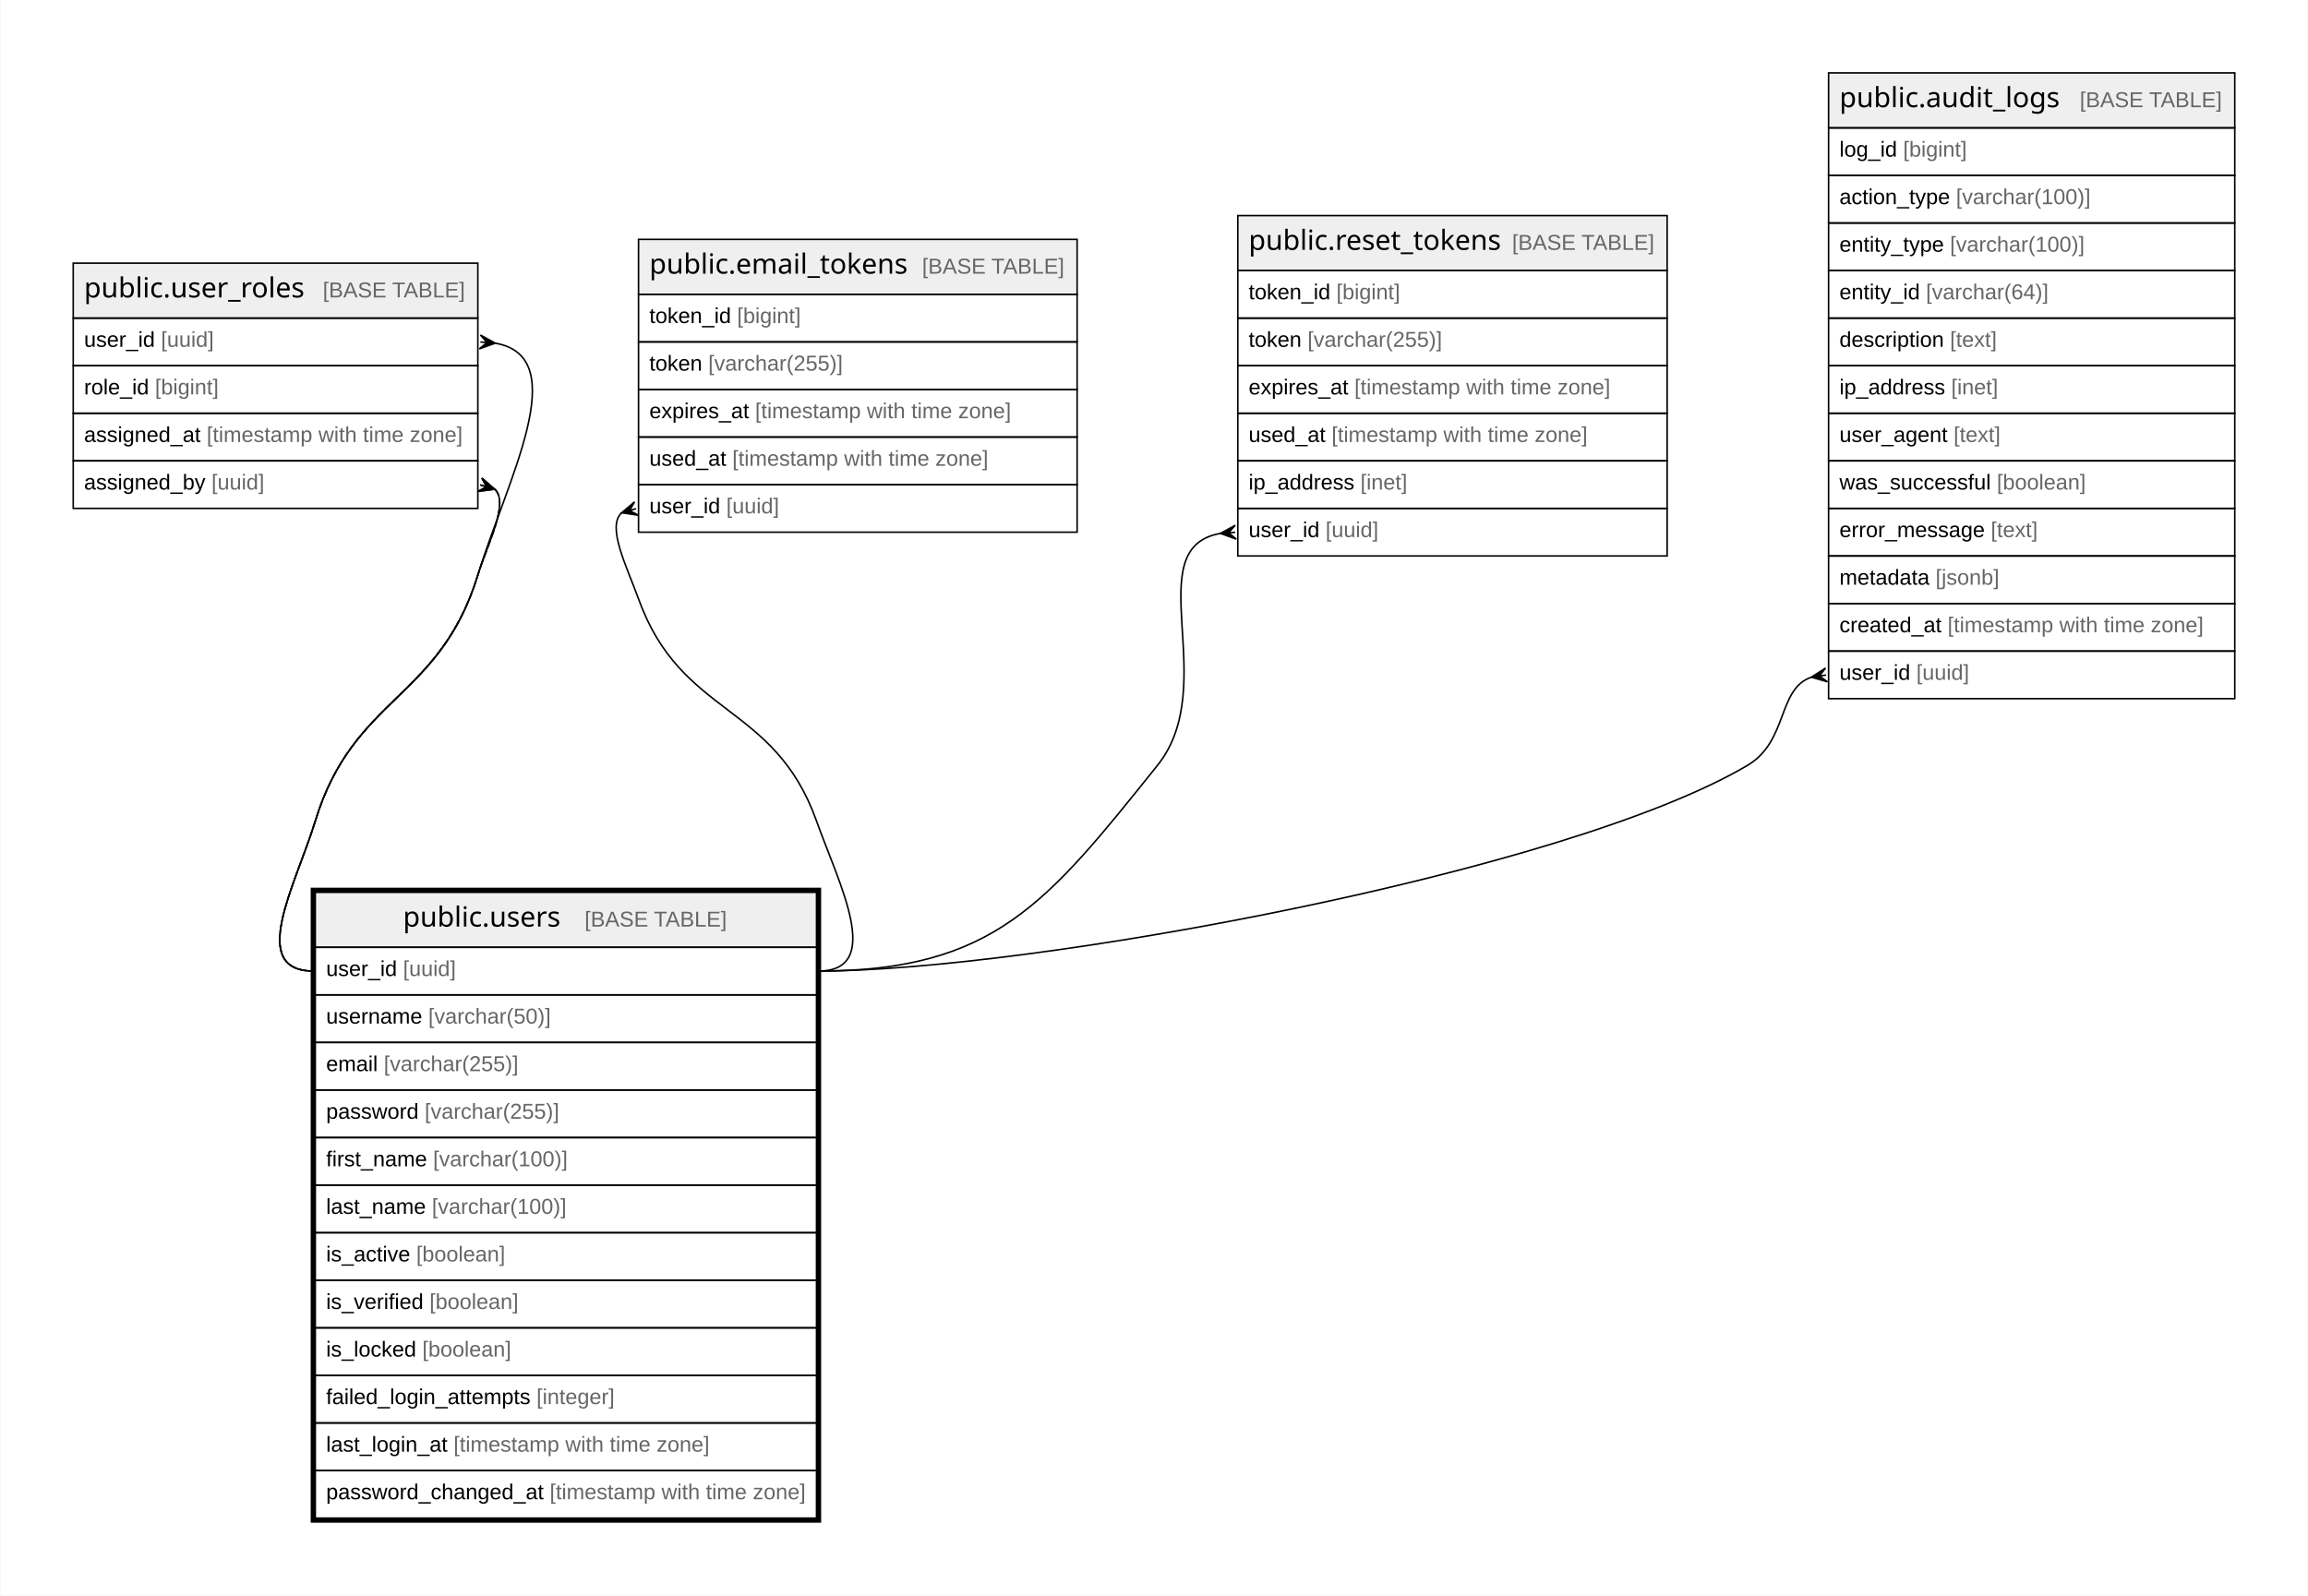
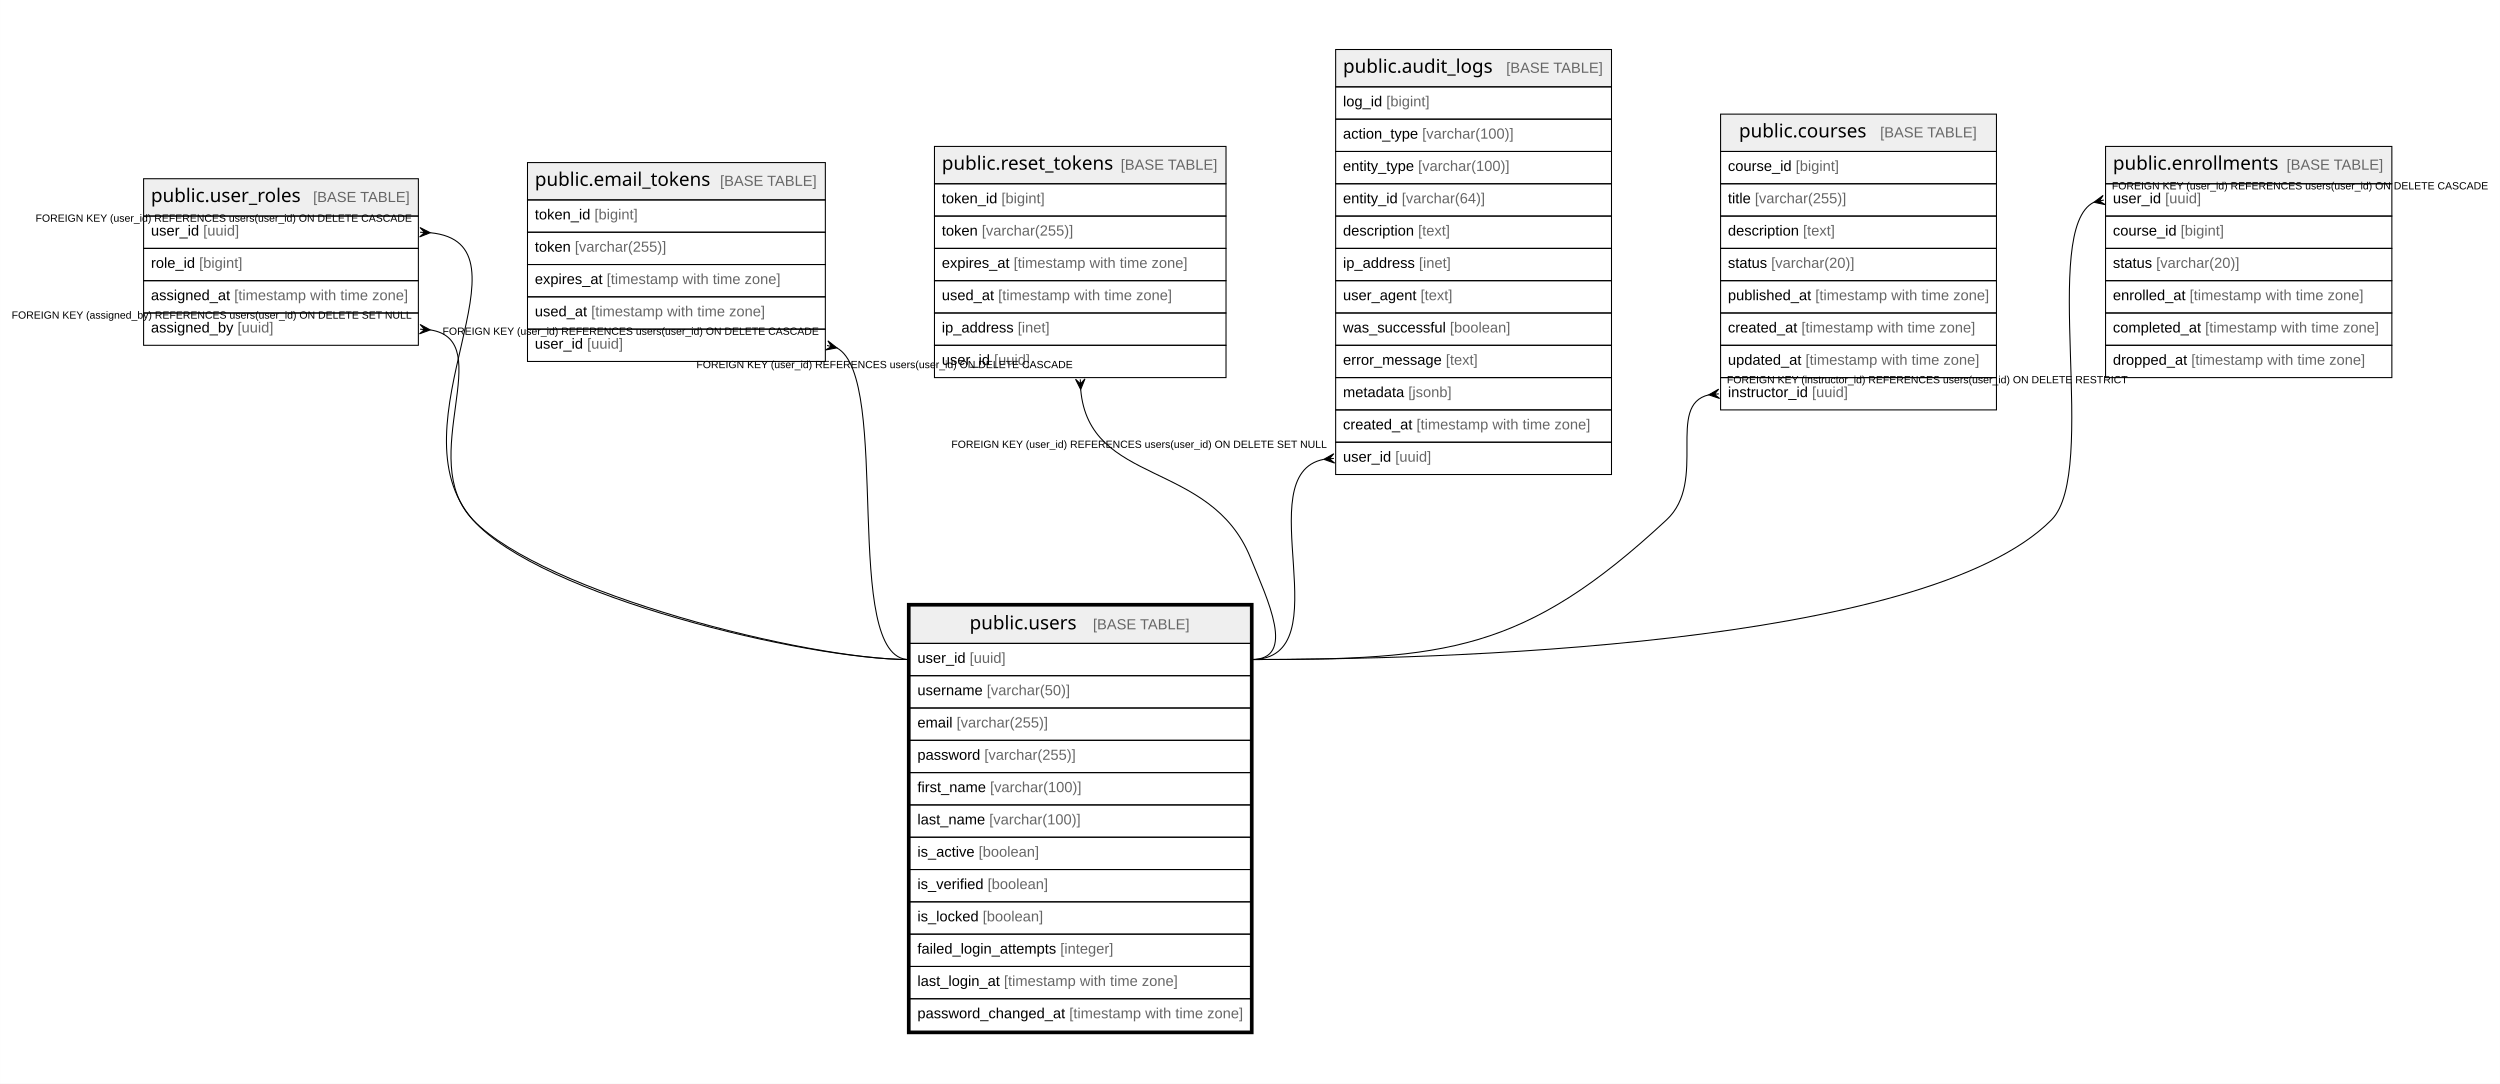
- <svg xmlns="http://www.w3.org/2000/svg" width="1494pt" height="1033pt" viewBox="0.00 0.00 1493.87 1033.20">
+ <svg xmlns="http://www.w3.org/2000/svg" width="2383pt" height="1033pt" viewBox="0.00 0.00 2383.29 1033.20">
  <g id="graph0" class="graph" transform="scale(1 1) rotate(0) translate(4 1029.2)">
-     <polygon fill="white" stroke="none" points="-4,4 -4,-1029.2 1489.87,-1029.2 1489.87,4 -4,4" />
+     <polygon fill="white" stroke="none" points="-4,4 -4,-1029.2 2379.29,-1029.2 2379.29,4 -4,4" />
    <g id="node1" class="node">
-       <polygon fill="#efefef" stroke="none" points="199.93,-415.8 199.93,-451.4 524.43,-451.4 524.43,-415.8 199.93,-415.8" />
-       <polygon fill="none" stroke="black" points="199.93,-415.8 199.93,-451.4 524.43,-451.4 524.43,-415.8 199.93,-415.8" />
-       <text text-anchor="start" x="256.69" y="-429.2" font-family="Arial Bold" font-size="18.00">public.users</text>
-       <text text-anchor="start" x="343.18" y="-429.2" font-family="Arial" font-size="14.00">    </text>
-       <text text-anchor="start" x="374.29" y="-429.2" font-family="Arial" font-size="14.00" fill="#666666">[BASE TABLE]</text>
-       <polygon fill="none" stroke="black" points="199.93,-385 199.93,-415.8 524.43,-415.8 524.43,-385 199.93,-385" />
-       <text text-anchor="start" x="206.93" y="-397.2" font-family="Arial" font-size="14.00">user_id </text>
-       <text text-anchor="start" x="256.74" y="-397.2" font-family="Arial" font-size="14.00" fill="#666666">[uuid]</text>
-       <polygon fill="none" stroke="black" points="199.93,-354.2 199.93,-385 524.43,-385 524.43,-354.2 199.93,-354.2" />
-       <text text-anchor="start" x="206.93" y="-366.4" font-family="Arial" font-size="14.00">username </text>
-       <text text-anchor="start" x="273.08" y="-366.4" font-family="Arial" font-size="14.00" fill="#666666">[varchar(50)]</text>
-       <polygon fill="none" stroke="black" points="199.93,-323.4 199.93,-354.2 524.43,-354.2 524.43,-323.4 199.93,-323.4" />
-       <text text-anchor="start" x="206.93" y="-335.6" font-family="Arial" font-size="14.00">email </text>
-       <text text-anchor="start" x="244.28" y="-335.6" font-family="Arial" font-size="14.00" fill="#666666">[varchar(255)]</text>
-       <polygon fill="none" stroke="black" points="199.93,-292.6 199.93,-323.4 524.43,-323.4 524.43,-292.6 199.93,-292.6" />
-       <text text-anchor="start" x="206.93" y="-304.8" font-family="Arial" font-size="14.00">password </text>
-       <text text-anchor="start" x="270.74" y="-304.8" font-family="Arial" font-size="14.00" fill="#666666">[varchar(255)]</text>
-       <polygon fill="none" stroke="black" points="199.93,-261.8 199.93,-292.6 524.43,-292.6 524.43,-261.8 199.93,-261.8" />
-       <text text-anchor="start" x="206.93" y="-274" font-family="Arial" font-size="14.00">first_name </text>
-       <text text-anchor="start" x="276.18" y="-274" font-family="Arial" font-size="14.00" fill="#666666">[varchar(100)]</text>
-       <polygon fill="none" stroke="black" points="199.93,-231 199.93,-261.8 524.43,-261.8 524.43,-231 199.93,-231" />
-       <text text-anchor="start" x="206.93" y="-243.2" font-family="Arial" font-size="14.00">last_name </text>
-       <text text-anchor="start" x="275.41" y="-243.2" font-family="Arial" font-size="14.00" fill="#666666">[varchar(100)]</text>
-       <polygon fill="none" stroke="black" points="199.93,-200.2 199.93,-231 524.43,-231 524.43,-200.2 199.93,-200.2" />
-       <text text-anchor="start" x="206.93" y="-212.4" font-family="Arial" font-size="14.00">is_active </text>
-       <text text-anchor="start" x="265.29" y="-212.4" font-family="Arial" font-size="14.00" fill="#666666">[boolean]</text>
-       <polygon fill="none" stroke="black" points="199.93,-169.4 199.93,-200.2 524.43,-200.2 524.43,-169.4 199.93,-169.4" />
-       <text text-anchor="start" x="206.93" y="-181.6" font-family="Arial" font-size="14.00">is_verified </text>
-       <text text-anchor="start" x="273.85" y="-181.6" font-family="Arial" font-size="14.00" fill="#666666">[boolean]</text>
-       <polygon fill="none" stroke="black" points="199.93,-138.6 199.93,-169.4 524.43,-169.4 524.43,-138.6 199.93,-138.6" />
-       <text text-anchor="start" x="206.93" y="-150.8" font-family="Arial" font-size="14.00">is_locked </text>
-       <text text-anchor="start" x="269.19" y="-150.8" font-family="Arial" font-size="14.00" fill="#666666">[boolean]</text>
-       <polygon fill="none" stroke="black" points="199.93,-107.8 199.93,-138.6 524.43,-138.6 524.43,-107.8 199.93,-107.8" />
-       <text text-anchor="start" x="206.93" y="-120" font-family="Arial" font-size="14.00">failed_login_attempts </text>
-       <text text-anchor="start" x="343.13" y="-120" font-family="Arial" font-size="14.00" fill="#666666">[integer]</text>
-       <polygon fill="none" stroke="black" points="199.93,-77 199.93,-107.8 524.43,-107.8 524.43,-77 199.93,-77" />
-       <text text-anchor="start" x="206.93" y="-89.2" font-family="Arial" font-size="14.00">last_login_at </text>
-       <text text-anchor="start" x="289.43" y="-89.2" font-family="Arial" font-size="14.00" fill="#666666">[timestamp with time zone]</text>
-       <polygon fill="none" stroke="black" points="199.93,-46.2 199.93,-77 524.43,-77 524.43,-46.2 199.93,-46.2" />
-       <text text-anchor="start" x="206.93" y="-58.4" font-family="Arial" font-size="14.00">password_changed_at </text>
-       <text text-anchor="start" x="351.7" y="-58.4" font-family="Arial" font-size="14.00" fill="#666666">[timestamp with time zone]</text>
-       <polygon fill="none" stroke="black" stroke-width="3" points="198.43,-44.7 198.43,-452.9 525.93,-452.9 525.93,-44.7 198.43,-44.7" />
+       <polygon fill="#efefef" stroke="none" points="863.55,-415.8 863.55,-451.4 1188.05,-451.4 1188.05,-415.8 863.55,-415.8" />
+       <polygon fill="none" stroke="black" points="863.55,-415.8 863.55,-451.4 1188.05,-451.4 1188.05,-415.8 863.55,-415.8" />
+       <text text-anchor="start" x="920.31" y="-429.2" font-family="Arial Bold" font-size="18.00">public.users</text>
+       <text text-anchor="start" x="1006.8" y="-429.2" font-family="Arial" font-size="14.00">    </text>
+       <text text-anchor="start" x="1037.91" y="-429.2" font-family="Arial" font-size="14.00" fill="#666666">[BASE TABLE]</text>
+       <polygon fill="none" stroke="black" points="863.55,-385 863.55,-415.8 1188.05,-415.8 1188.05,-385 863.55,-385" />
+       <text text-anchor="start" x="870.55" y="-397.2" font-family="Arial" font-size="14.00">user_id </text>
+       <text text-anchor="start" x="920.36" y="-397.2" font-family="Arial" font-size="14.00" fill="#666666">[uuid]</text>
+       <polygon fill="none" stroke="black" points="863.55,-354.2 863.55,-385 1188.05,-385 1188.05,-354.2 863.55,-354.2" />
+       <text text-anchor="start" x="870.55" y="-366.4" font-family="Arial" font-size="14.00">username </text>
+       <text text-anchor="start" x="936.7" y="-366.4" font-family="Arial" font-size="14.00" fill="#666666">[varchar(50)]</text>
+       <polygon fill="none" stroke="black" points="863.55,-323.4 863.55,-354.2 1188.05,-354.2 1188.05,-323.4 863.55,-323.4" />
+       <text text-anchor="start" x="870.55" y="-335.6" font-family="Arial" font-size="14.00">email </text>
+       <text text-anchor="start" x="907.9" y="-335.6" font-family="Arial" font-size="14.00" fill="#666666">[varchar(255)]</text>
+       <polygon fill="none" stroke="black" points="863.55,-292.6 863.55,-323.4 1188.05,-323.4 1188.05,-292.6 863.55,-292.6" />
+       <text text-anchor="start" x="870.55" y="-304.8" font-family="Arial" font-size="14.00">password </text>
+       <text text-anchor="start" x="934.36" y="-304.8" font-family="Arial" font-size="14.00" fill="#666666">[varchar(255)]</text>
+       <polygon fill="none" stroke="black" points="863.55,-261.8 863.55,-292.6 1188.05,-292.6 1188.05,-261.8 863.55,-261.8" />
+       <text text-anchor="start" x="870.55" y="-274" font-family="Arial" font-size="14.00">first_name </text>
+       <text text-anchor="start" x="939.8" y="-274" font-family="Arial" font-size="14.00" fill="#666666">[varchar(100)]</text>
+       <polygon fill="none" stroke="black" points="863.55,-231 863.55,-261.8 1188.05,-261.8 1188.05,-231 863.55,-231" />
+       <text text-anchor="start" x="870.55" y="-243.2" font-family="Arial" font-size="14.00">last_name </text>
+       <text text-anchor="start" x="939.03" y="-243.2" font-family="Arial" font-size="14.00" fill="#666666">[varchar(100)]</text>
+       <polygon fill="none" stroke="black" points="863.55,-200.2 863.55,-231 1188.05,-231 1188.05,-200.2 863.55,-200.2" />
+       <text text-anchor="start" x="870.55" y="-212.4" font-family="Arial" font-size="14.00">is_active </text>
+       <text text-anchor="start" x="928.91" y="-212.4" font-family="Arial" font-size="14.00" fill="#666666">[boolean]</text>
+       <polygon fill="none" stroke="black" points="863.55,-169.4 863.55,-200.2 1188.05,-200.2 1188.05,-169.4 863.55,-169.4" />
+       <text text-anchor="start" x="870.55" y="-181.6" font-family="Arial" font-size="14.00">is_verified </text>
+       <text text-anchor="start" x="937.47" y="-181.6" font-family="Arial" font-size="14.00" fill="#666666">[boolean]</text>
+       <polygon fill="none" stroke="black" points="863.55,-138.6 863.55,-169.4 1188.05,-169.4 1188.05,-138.6 863.55,-138.6" />
+       <text text-anchor="start" x="870.55" y="-150.8" font-family="Arial" font-size="14.00">is_locked </text>
+       <text text-anchor="start" x="932.81" y="-150.8" font-family="Arial" font-size="14.00" fill="#666666">[boolean]</text>
+       <polygon fill="none" stroke="black" points="863.55,-107.8 863.55,-138.6 1188.05,-138.6 1188.05,-107.8 863.55,-107.8" />
+       <text text-anchor="start" x="870.55" y="-120" font-family="Arial" font-size="14.00">failed_login_attempts </text>
+       <text text-anchor="start" x="1006.75" y="-120" font-family="Arial" font-size="14.00" fill="#666666">[integer]</text>
+       <polygon fill="none" stroke="black" points="863.55,-77 863.55,-107.8 1188.05,-107.8 1188.05,-77 863.55,-77" />
+       <text text-anchor="start" x="870.55" y="-89.2" font-family="Arial" font-size="14.00">last_login_at </text>
+       <text text-anchor="start" x="953.05" y="-89.2" font-family="Arial" font-size="14.00" fill="#666666">[timestamp with time zone]</text>
+       <polygon fill="none" stroke="black" points="863.55,-46.2 863.55,-77 1188.05,-77 1188.05,-46.2 863.55,-46.2" />
+       <text text-anchor="start" x="870.55" y="-58.4" font-family="Arial" font-size="14.00">password_changed_at </text>
+       <text text-anchor="start" x="1015.32" y="-58.4" font-family="Arial" font-size="14.00" fill="#666666">[timestamp with time zone]</text>
+       <polygon fill="none" stroke="black" stroke-width="3" points="862.05,-44.7 862.05,-452.9 1189.55,-452.9 1189.55,-44.7 862.05,-44.7" />
    </g>
    <g id="node2" class="node">
-       <polygon fill="#efefef" stroke="none" points="43.2,-823.2 43.2,-858.8 305.16,-858.8 305.16,-823.2 43.2,-823.2" />
-       <polygon fill="none" stroke="black" points="43.2,-823.2 43.2,-858.8 305.16,-858.8 305.16,-823.2 43.2,-823.2" />
-       <text text-anchor="start" x="50.2" y="-836.6" font-family="Arial Bold" font-size="18.00">public.user_roles</text>
-       <text text-anchor="start" x="173.67" y="-836.6" font-family="Arial" font-size="14.00">    </text>
-       <text text-anchor="start" x="204.79" y="-836.6" font-family="Arial" font-size="14.00" fill="#666666">[BASE TABLE]</text>
-       <polygon fill="none" stroke="black" points="43.2,-792.4 43.2,-823.2 305.16,-823.2 305.16,-792.4 43.2,-792.4" />
-       <text text-anchor="start" x="50.2" y="-804.6" font-family="Arial" font-size="14.00">user_id </text>
-       <text text-anchor="start" x="100.01" y="-804.6" font-family="Arial" font-size="14.00" fill="#666666">[uuid]</text>
-       <polygon fill="none" stroke="black" points="43.2,-761.6 43.2,-792.4 305.16,-792.4 305.16,-761.6 43.2,-761.6" />
-       <text text-anchor="start" x="50.2" y="-773.8" font-family="Arial" font-size="14.00">role_id </text>
-       <text text-anchor="start" x="96.12" y="-773.8" font-family="Arial" font-size="14.00" fill="#666666">[bigint]</text>
-       <polygon fill="none" stroke="black" points="43.2,-730.8 43.2,-761.6 305.16,-761.6 305.16,-730.8 43.2,-730.8" />
-       <text text-anchor="start" x="50.2" y="-743" font-family="Arial" font-size="14.00">assigned_at </text>
-       <text text-anchor="start" x="129.59" y="-743" font-family="Arial" font-size="14.00" fill="#666666">[timestamp with time zone]</text>
-       <polygon fill="none" stroke="black" points="43.2,-700 43.2,-730.8 305.16,-730.8 305.16,-700 43.2,-700" />
-       <text text-anchor="start" x="50.2" y="-712.2" font-family="Arial" font-size="14.00">assigned_by </text>
-       <text text-anchor="start" x="132.7" y="-712.2" font-family="Arial" font-size="14.00" fill="#666666">[uuid]</text>
+       <polygon fill="#efefef" stroke="none" points="132.82,-823.2 132.82,-858.8 394.78,-858.8 394.78,-823.2 132.82,-823.2" />
+       <polygon fill="none" stroke="black" points="132.82,-823.2 132.82,-858.8 394.78,-858.8 394.78,-823.2 132.82,-823.2" />
+       <text text-anchor="start" x="139.82" y="-836.6" font-family="Arial Bold" font-size="18.00">public.user_roles</text>
+       <text text-anchor="start" x="263.29" y="-836.6" font-family="Arial" font-size="14.00">    </text>
+       <text text-anchor="start" x="294.41" y="-836.6" font-family="Arial" font-size="14.00" fill="#666666">[BASE TABLE]</text>
+       <polygon fill="none" stroke="black" points="132.82,-792.4 132.82,-823.2 394.78,-823.2 394.78,-792.4 132.82,-792.4" />
+       <text text-anchor="start" x="139.82" y="-804.6" font-family="Arial" font-size="14.00">user_id </text>
+       <text text-anchor="start" x="189.63" y="-804.6" font-family="Arial" font-size="14.00" fill="#666666">[uuid]</text>
+       <polygon fill="none" stroke="black" points="132.82,-761.6 132.82,-792.4 394.78,-792.4 394.78,-761.6 132.82,-761.6" />
+       <text text-anchor="start" x="139.82" y="-773.8" font-family="Arial" font-size="14.00">role_id </text>
+       <text text-anchor="start" x="185.74" y="-773.8" font-family="Arial" font-size="14.00" fill="#666666">[bigint]</text>
+       <polygon fill="none" stroke="black" points="132.82,-730.8 132.82,-761.6 394.78,-761.6 394.78,-730.8 132.82,-730.8" />
+       <text text-anchor="start" x="139.82" y="-743" font-family="Arial" font-size="14.00">assigned_at </text>
+       <text text-anchor="start" x="219.21" y="-743" font-family="Arial" font-size="14.00" fill="#666666">[timestamp with time zone]</text>
+       <polygon fill="none" stroke="black" points="132.82,-700 132.82,-730.8 394.78,-730.8 394.78,-700 132.82,-700" />
+       <text text-anchor="start" x="139.82" y="-712.2" font-family="Arial" font-size="14.00">assigned_by </text>
+       <text text-anchor="start" x="222.32" y="-712.2" font-family="Arial" font-size="14.00" fill="#666666">[uuid]</text>
    </g>
    <g id="edge1" class="edge">
-       <path fill="none" stroke="black" d="M316.13,-712.38C325.63,-703.57 311.48,-677.21 305.16,-656.8 280.05,-575.79 224.77,-578.7 199.93,-497.6 187.28,-456.29 155.73,-400.4 198.93,-400.4" />
-       <polygon fill="black" stroke="black" points="316.05,-712.41 305.17,-711 310.94,-713.95 306.8,-715.21 306.8,-715.21 306.8,-715.21 310.94,-713.95 307.78,-719.61 316.05,-712.41" />
+       <path fill="none" stroke="black" d="M406.06,-714.68C471.81,-704.62 391.16,-591.3 446.8,-533.6 514.14,-463.76 765.54,-400.4 862.55,-400.4" />
+       <polygon fill="black" stroke="black" points="406.09,-714.68 395.8,-710.89 400.77,-715.05 396.44,-715.35 396.44,-715.35 396.44,-715.35 400.77,-715.05 396.42,-719.87 406.09,-714.68" />
+       <text text-anchor="start" x="7" y="-725.4" font-family="Arial" font-size="10.00">FOREIGN KEY (assigned_by) REFERENCES users(user_id) ON DELETE SET NULL</text>
    </g>
    <g id="edge2" class="edge">
-       <path fill="none" stroke="black" d="M316.47,-806.98C367.86,-798.04 323.59,-717.37 305.16,-656.8 280.47,-575.66 224.77,-578.7 199.93,-497.6 187.28,-456.29 155.73,-400.4 198.93,-400.4" />
-       <polygon fill="black" stroke="black" points="316.46,-806.99 306.14,-803.29 311.14,-807.41 306.82,-807.75 306.82,-807.75 306.82,-807.75 311.14,-807.41 306.85,-812.26 316.46,-806.99" />
+       <path fill="none" stroke="black" d="M405.97,-807.34C510.86,-797.26 367.24,-623.88 446.8,-533.6 510.94,-460.81 765.54,-400.4 862.55,-400.4" />
+       <polygon fill="black" stroke="black" points="406.1,-807.33 395.91,-803.29 400.77,-807.57 396.45,-807.77 396.45,-807.77 396.45,-807.77 400.77,-807.57 396.31,-812.28 406.1,-807.33" />
+       <text text-anchor="start" x="29.8" y="-817.8" font-family="Arial" font-size="10.00">FOREIGN KEY (user_id) REFERENCES users(user_id) ON DELETE CASCADE</text>
+     </g>
+     <g id="node3" class="node">
+       <polygon fill="#efefef" stroke="none" points="498.82,-838.6 498.82,-874.2 782.78,-874.2 782.78,-838.6 498.82,-838.6" />
+       <polygon fill="none" stroke="black" points="498.82,-838.6 498.82,-874.2 782.78,-874.2 782.78,-838.6 498.82,-838.6" />
+       <text text-anchor="start" x="505.82" y="-852" font-family="Arial Bold" font-size="18.00">public.email_tokens</text>
+       <text text-anchor="start" x="651.29" y="-852" font-family="Arial" font-size="14.00">    </text>
+       <text text-anchor="start" x="682.4" y="-852" font-family="Arial" font-size="14.00" fill="#666666">[BASE TABLE]</text>
+       <polygon fill="none" stroke="black" points="498.82,-807.8 498.82,-838.6 782.78,-838.6 782.78,-807.8 498.82,-807.8" />
+       <text text-anchor="start" x="505.82" y="-820" font-family="Arial" font-size="14.00">token_id </text>
+       <text text-anchor="start" x="562.64" y="-820" font-family="Arial" font-size="14.00" fill="#666666">[bigint]</text>
+       <polygon fill="none" stroke="black" points="498.82,-777 498.82,-807.8 782.78,-807.8 782.78,-777 498.82,-777" />
+       <text text-anchor="start" x="505.82" y="-789.2" font-family="Arial" font-size="14.00">token </text>
+       <text text-anchor="start" x="543.96" y="-789.2" font-family="Arial" font-size="14.00" fill="#666666">[varchar(255)]</text>
+       <polygon fill="none" stroke="black" points="498.82,-746.2 498.82,-777 782.78,-777 782.78,-746.2 498.82,-746.2" />
+       <text text-anchor="start" x="505.82" y="-758.4" font-family="Arial" font-size="14.00">expires_at </text>
+       <text text-anchor="start" x="574.3" y="-758.4" font-family="Arial" font-size="14.00" fill="#666666">[timestamp with time zone]</text>
+       <polygon fill="none" stroke="black" points="498.82,-715.4 498.82,-746.2 782.78,-746.2 782.78,-715.4 498.82,-715.4" />
+       <text text-anchor="start" x="505.82" y="-727.6" font-family="Arial" font-size="14.00">used_at </text>
+       <text text-anchor="start" x="559.53" y="-727.6" font-family="Arial" font-size="14.00" fill="#666666">[timestamp with time zone]</text>
+       <polygon fill="none" stroke="black" points="498.82,-684.6 498.82,-715.4 782.78,-715.4 782.78,-684.6 498.82,-684.6" />
+       <text text-anchor="start" x="505.82" y="-696.8" font-family="Arial" font-size="14.00">user_id </text>
+       <text text-anchor="start" x="555.63" y="-696.8" font-family="Arial" font-size="14.00" fill="#666666">[uuid]</text>
+     </g>
+     <g id="edge3" class="edge">
+       <path fill="none" stroke="black" d="M793.64,-697.59C846.76,-669.23 797.34,-400.4 862.55,-400.4" />
+       <polygon fill="black" stroke="black" points="793.82,-697.55 783.03,-695.55 788.63,-698.81 784.43,-699.84 784.43,-699.84 784.43,-699.84 788.63,-698.81 785.17,-704.29 793.82,-697.55" />
+       <text text-anchor="start" x="417.8" y="-710" font-family="Arial" font-size="10.00">FOREIGN KEY (user_id) REFERENCES users(user_id) ON DELETE CASCADE</text>
+     </g>
+     <g id="node4" class="node">
+       <polygon fill="#efefef" stroke="none" points="886.82,-854 886.82,-889.6 1164.78,-889.6 1164.78,-854 886.82,-854" />
+       <polygon fill="none" stroke="black" points="886.82,-854 886.82,-889.6 1164.78,-889.6 1164.78,-854 886.82,-854" />
+       <text text-anchor="start" x="893.82" y="-867.4" font-family="Arial Bold" font-size="18.00">public.reset_tokens</text>
+       <text text-anchor="start" x="1033.29" y="-867.4" font-family="Arial" font-size="14.00">    </text>
+       <text text-anchor="start" x="1064.4" y="-867.4" font-family="Arial" font-size="14.00" fill="#666666">[BASE TABLE]</text>
+       <polygon fill="none" stroke="black" points="886.82,-823.2 886.82,-854 1164.78,-854 1164.78,-823.2 886.82,-823.2" />
+       <text text-anchor="start" x="893.82" y="-835.4" font-family="Arial" font-size="14.00">token_id </text>
+       <text text-anchor="start" x="950.64" y="-835.4" font-family="Arial" font-size="14.00" fill="#666666">[bigint]</text>
+       <polygon fill="none" stroke="black" points="886.82,-792.4 886.82,-823.2 1164.78,-823.2 1164.78,-792.4 886.82,-792.4" />
+       <text text-anchor="start" x="893.82" y="-804.6" font-family="Arial" font-size="14.00">token </text>
+       <text text-anchor="start" x="931.96" y="-804.6" font-family="Arial" font-size="14.00" fill="#666666">[varchar(255)]</text>
+       <polygon fill="none" stroke="black" points="886.82,-761.6 886.82,-792.4 1164.78,-792.4 1164.78,-761.6 886.82,-761.6" />
+       <text text-anchor="start" x="893.82" y="-773.8" font-family="Arial" font-size="14.00">expires_at </text>
+       <text text-anchor="start" x="962.3" y="-773.8" font-family="Arial" font-size="14.00" fill="#666666">[timestamp with time zone]</text>
+       <polygon fill="none" stroke="black" points="886.82,-730.8 886.82,-761.6 1164.78,-761.6 1164.78,-730.8 886.82,-730.8" />
+       <text text-anchor="start" x="893.82" y="-743" font-family="Arial" font-size="14.00">used_at </text>
+       <text text-anchor="start" x="947.53" y="-743" font-family="Arial" font-size="14.00" fill="#666666">[timestamp with time zone]</text>
+       <polygon fill="none" stroke="black" points="886.82,-700 886.82,-730.8 1164.78,-730.8 1164.78,-700 886.82,-700" />
+       <text text-anchor="start" x="893.82" y="-712.2" font-family="Arial" font-size="14.00">ip_address </text>
+       <text text-anchor="start" x="966.2" y="-712.2" font-family="Arial" font-size="14.00" fill="#666666">[inet]</text>
+       <polygon fill="none" stroke="black" points="886.82,-669.2 886.82,-700 1164.78,-700 1164.78,-669.2 886.82,-669.2" />
+       <text text-anchor="start" x="893.82" y="-681.4" font-family="Arial" font-size="14.00">user_id </text>
+       <text text-anchor="start" x="943.63" y="-681.4" font-family="Arial" font-size="14.00" fill="#666666">[uuid]</text>
+     </g>
+     <g id="edge4" class="edge">
+       <path fill="none" stroke="black" d="M1026.22,-657.94C1034.1,-565.53 1150.06,-591.25 1188.05,-497.6 1204.28,-457.57 1232.25,-400.4 1189.05,-400.4" />
+       <polygon fill="black" stroke="black" points="1026.22,-657.87 1021.32,-667.68 1026,-663.2 1025.83,-667.53 1025.83,-667.53 1025.83,-667.53 1026,-663.2 1030.31,-668.05 1026.22,-657.87" />
+       <text text-anchor="start" x="659.82" y="-678.2" font-family="Arial" font-size="10.00">FOREIGN KEY (user_id) REFERENCES users(user_id) ON DELETE CASCADE</text>
+     </g>
+     <g id="node5" class="node">
+       <polygon fill="#efefef" stroke="none" points="1269.31,-946.4 1269.31,-982 1532.29,-982 1532.29,-946.4 1269.31,-946.4" />
+       <polygon fill="none" stroke="black" points="1269.31,-946.4 1269.31,-982 1532.29,-982 1532.29,-946.4 1269.31,-946.4" />
+       <text text-anchor="start" x="1276.31" y="-959.8" font-family="Arial Bold" font-size="18.00">public.audit_logs</text>
+       <text text-anchor="start" x="1400.8" y="-959.8" font-family="Arial" font-size="14.00">    </text>
+       <text text-anchor="start" x="1431.92" y="-959.8" font-family="Arial" font-size="14.00" fill="#666666">[BASE TABLE]</text>
+       <polygon fill="none" stroke="black" points="1269.31,-915.6 1269.31,-946.4 1532.29,-946.4 1532.29,-915.6 1269.31,-915.6" />
+       <text text-anchor="start" x="1276.31" y="-927.8" font-family="Arial" font-size="14.00">log_id </text>
+       <text text-anchor="start" x="1317.56" y="-927.8" font-family="Arial" font-size="14.00" fill="#666666">[bigint]</text>
+       <polygon fill="none" stroke="black" points="1269.31,-884.8 1269.31,-915.6 1532.29,-915.6 1532.29,-884.8 1269.31,-884.8" />
+       <text text-anchor="start" x="1276.31" y="-897" font-family="Arial" font-size="14.00">action_type </text>
+       <text text-anchor="start" x="1351.81" y="-897" font-family="Arial" font-size="14.00" fill="#666666">[varchar(100)]</text>
+       <polygon fill="none" stroke="black" points="1269.31,-854 1269.31,-884.8 1532.29,-884.8 1532.29,-854 1269.31,-854" />
+       <text text-anchor="start" x="1276.31" y="-866.2" font-family="Arial" font-size="14.00">entity_type </text>
+       <text text-anchor="start" x="1347.91" y="-866.2" font-family="Arial" font-size="14.00" fill="#666666">[varchar(100)]</text>
+       <polygon fill="none" stroke="black" points="1269.31,-823.2 1269.31,-854 1532.29,-854 1532.29,-823.2 1269.31,-823.2" />
+       <text text-anchor="start" x="1276.31" y="-835.4" font-family="Arial" font-size="14.00">entity_id </text>
+       <text text-anchor="start" x="1332.34" y="-835.4" font-family="Arial" font-size="14.00" fill="#666666">[varchar(64)]</text>
+       <polygon fill="none" stroke="black" points="1269.31,-792.4 1269.31,-823.2 1532.29,-823.2 1532.29,-792.4 1269.31,-792.4" />
+       <text text-anchor="start" x="1276.31" y="-804.6" font-family="Arial" font-size="14.00">description </text>
+       <text text-anchor="start" x="1347.9" y="-804.6" font-family="Arial" font-size="14.00" fill="#666666">[text]</text>
+       <polygon fill="none" stroke="black" points="1269.31,-761.6 1269.31,-792.4 1532.29,-792.4 1532.29,-761.6 1269.31,-761.6" />
+       <text text-anchor="start" x="1276.31" y="-773.8" font-family="Arial" font-size="14.00">ip_address </text>
+       <text text-anchor="start" x="1348.69" y="-773.8" font-family="Arial" font-size="14.00" fill="#666666">[inet]</text>
+       <polygon fill="none" stroke="black" points="1269.31,-730.8 1269.31,-761.6 1532.29,-761.6 1532.29,-730.8 1269.31,-730.8" />
+       <text text-anchor="start" x="1276.31" y="-743" font-family="Arial" font-size="14.00">user_agent </text>
+       <text text-anchor="start" x="1350.25" y="-743" font-family="Arial" font-size="14.00" fill="#666666">[text]</text>
+       <polygon fill="none" stroke="black" points="1269.31,-700 1269.31,-730.8 1532.29,-730.8 1532.29,-700 1269.31,-700" />
+       <text text-anchor="start" x="1276.31" y="-712.2" font-family="Arial" font-size="14.00">was_successful </text>
+       <text text-anchor="start" x="1378.24" y="-712.2" font-family="Arial" font-size="14.00" fill="#666666">[boolean]</text>
+       <polygon fill="none" stroke="black" points="1269.31,-669.2 1269.31,-700 1532.29,-700 1532.29,-669.2 1269.31,-669.2" />
+       <text text-anchor="start" x="1276.31" y="-681.4" font-family="Arial" font-size="14.00">error_message </text>
+       <text text-anchor="start" x="1374.35" y="-681.4" font-family="Arial" font-size="14.00" fill="#666666">[text]</text>
+       <polygon fill="none" stroke="black" points="1269.31,-638.4 1269.31,-669.2 1532.29,-669.2 1532.29,-638.4 1269.31,-638.4" />
+       <text text-anchor="start" x="1276.31" y="-650.6" font-family="Arial" font-size="14.00">metadata </text>
+       <text text-anchor="start" x="1338.57" y="-650.6" font-family="Arial" font-size="14.00" fill="#666666">[jsonb]</text>
+       <polygon fill="none" stroke="black" points="1269.31,-607.6 1269.31,-638.4 1532.29,-638.4 1532.29,-607.6 1269.31,-607.6" />
+       <text text-anchor="start" x="1276.31" y="-619.8" font-family="Arial" font-size="14.00">created_at </text>
+       <text text-anchor="start" x="1346.36" y="-619.8" font-family="Arial" font-size="14.00" fill="#666666">[timestamp with time zone]</text>
+       <polygon fill="none" stroke="black" points="1269.31,-576.8 1269.31,-607.6 1532.29,-607.6 1532.29,-576.8 1269.31,-576.8" />
+       <text text-anchor="start" x="1276.31" y="-589" font-family="Arial" font-size="14.00">user_id </text>
+       <text text-anchor="start" x="1326.12" y="-589" font-family="Arial" font-size="14.00" fill="#666666">[uuid]</text>
+     </g>
+     <g id="edge5" class="edge">
+       <path fill="none" stroke="black" d="M1257.93,-591.26C1184.37,-576.79 1277.5,-400.4 1189.05,-400.4" />
+       <polygon fill="black" stroke="black" points="1258.02,-591.27 1267.57,-596.65 1263.33,-591.75 1267.64,-592.14 1267.64,-592.14 1267.64,-592.14 1263.33,-591.75 1268.38,-587.69 1258.02,-591.27" />
+       <text text-anchor="start" x="902.89" y="-602.2" font-family="Arial" font-size="10.00">FOREIGN KEY (user_id) REFERENCES users(user_id) ON DELETE SET NULL</text>
+     </g>
+     <g id="node6" class="node">
+       <polygon fill="#efefef" stroke="none" points="1636.29,-884.8 1636.29,-920.4 1899.3,-920.4 1899.3,-884.8 1636.29,-884.8" />
+       <polygon fill="none" stroke="black" points="1636.29,-884.8 1636.29,-920.4 1899.3,-920.4 1899.3,-884.8 1636.29,-884.8" />
+       <text text-anchor="start" x="1653.82" y="-898.2" font-family="Arial Bold" font-size="18.00">public.courses</text>
+       <text text-anchor="start" x="1757.29" y="-898.2" font-family="Arial" font-size="14.00">    </text>
+       <text text-anchor="start" x="1788.41" y="-898.2" font-family="Arial" font-size="14.00" fill="#666666">[BASE TABLE]</text>
+       <polygon fill="none" stroke="black" points="1636.29,-854 1636.29,-884.8 1899.3,-884.8 1899.3,-854 1636.29,-854" />
+       <text text-anchor="start" x="1643.29" y="-866.2" font-family="Arial" font-size="14.00">course_id </text>
+       <text text-anchor="start" x="1707.88" y="-866.2" font-family="Arial" font-size="14.00" fill="#666666">[bigint]</text>
+       <polygon fill="none" stroke="black" points="1636.29,-823.2 1636.29,-854 1899.3,-854 1899.3,-823.2 1636.29,-823.2" />
+       <text text-anchor="start" x="1643.29" y="-835.4" font-family="Arial" font-size="14.00">title </text>
+       <text text-anchor="start" x="1668.97" y="-835.4" font-family="Arial" font-size="14.00" fill="#666666">[varchar(255)]</text>
+       <polygon fill="none" stroke="black" points="1636.29,-792.4 1636.29,-823.2 1899.3,-823.2 1899.3,-792.4 1636.29,-792.4" />
+       <text text-anchor="start" x="1643.29" y="-804.6" font-family="Arial" font-size="14.00">description </text>
+       <text text-anchor="start" x="1714.88" y="-804.6" font-family="Arial" font-size="14.00" fill="#666666">[text]</text>
+       <polygon fill="none" stroke="black" points="1636.29,-761.6 1636.29,-792.4 1899.3,-792.4 1899.3,-761.6 1636.29,-761.6" />
+       <text text-anchor="start" x="1643.29" y="-773.8" font-family="Arial" font-size="14.00">status </text>
+       <text text-anchor="start" x="1684.53" y="-773.8" font-family="Arial" font-size="14.00" fill="#666666">[varchar(20)]</text>
+       <polygon fill="none" stroke="black" points="1636.29,-730.8 1636.29,-761.6 1899.3,-761.6 1899.3,-730.8 1636.29,-730.8" />
+       <text text-anchor="start" x="1643.29" y="-743" font-family="Arial" font-size="14.00">published_at </text>
+       <text text-anchor="start" x="1726.58" y="-743" font-family="Arial" font-size="14.00" fill="#666666">[timestamp with time zone]</text>
+       <polygon fill="none" stroke="black" points="1636.29,-700 1636.29,-730.8 1899.3,-730.8 1899.3,-700 1636.29,-700" />
+       <text text-anchor="start" x="1643.29" y="-712.2" font-family="Arial" font-size="14.00">created_at </text>
+       <text text-anchor="start" x="1713.34" y="-712.2" font-family="Arial" font-size="14.00" fill="#666666">[timestamp with time zone]</text>
+       <polygon fill="none" stroke="black" points="1636.29,-669.2 1636.29,-700 1899.3,-700 1899.3,-669.2 1636.29,-669.2" />
+       <text text-anchor="start" x="1643.29" y="-681.4" font-family="Arial" font-size="14.00">updated_at </text>
+       <text text-anchor="start" x="1717.25" y="-681.4" font-family="Arial" font-size="14.00" fill="#666666">[timestamp with time zone]</text>
+       <polygon fill="none" stroke="black" points="1636.29,-638.4 1636.29,-669.2 1899.3,-669.2 1899.3,-638.4 1636.29,-638.4" />
+       <text text-anchor="start" x="1643.29" y="-650.6" font-family="Arial" font-size="14.00">instructor_id </text>
+       <text text-anchor="start" x="1723.44" y="-650.6" font-family="Arial" font-size="14.00" fill="#666666">[uuid]</text>
    </g>
    <g id="edge6" class="edge">
-       <path fill="none" stroke="black" stroke-dasharray="5,2" d="M316.13,-712.38C325.63,-703.57 311.48,-677.21 305.16,-656.8 280.05,-575.79 224.77,-578.7 199.93,-497.6 187.28,-456.29 155.73,-400.4 198.93,-400.4" />
-       <polygon fill="black" stroke="black" points="316.05,-712.41 305.17,-711 310.94,-713.95 306.8,-715.21 306.8,-715.21 306.8,-715.21 310.94,-713.95 307.78,-719.61 316.05,-712.41" />
-     </g>
-     <g id="node3" class="node">
-       <polygon fill="#efefef" stroke="none" points="409.2,-838.6 409.2,-874.2 693.16,-874.2 693.16,-838.6 409.2,-838.6" />
-       <polygon fill="none" stroke="black" points="409.2,-838.6 409.2,-874.2 693.16,-874.2 693.16,-838.6 409.2,-838.6" />
-       <text text-anchor="start" x="416.2" y="-852" font-family="Arial Bold" font-size="18.00">public.email_tokens</text>
-       <text text-anchor="start" x="561.67" y="-852" font-family="Arial" font-size="14.00">    </text>
-       <text text-anchor="start" x="592.79" y="-852" font-family="Arial" font-size="14.00" fill="#666666">[BASE TABLE]</text>
-       <polygon fill="none" stroke="black" points="409.2,-807.8 409.2,-838.6 693.16,-838.6 693.16,-807.8 409.2,-807.8" />
-       <text text-anchor="start" x="416.2" y="-820" font-family="Arial" font-size="14.00">token_id </text>
-       <text text-anchor="start" x="473.02" y="-820" font-family="Arial" font-size="14.00" fill="#666666">[bigint]</text>
-       <polygon fill="none" stroke="black" points="409.2,-777 409.2,-807.8 693.16,-807.8 693.16,-777 409.2,-777" />
-       <text text-anchor="start" x="416.2" y="-789.2" font-family="Arial" font-size="14.00">token </text>
-       <text text-anchor="start" x="454.34" y="-789.2" font-family="Arial" font-size="14.00" fill="#666666">[varchar(255)]</text>
-       <polygon fill="none" stroke="black" points="409.2,-746.2 409.2,-777 693.16,-777 693.16,-746.2 409.2,-746.2" />
-       <text text-anchor="start" x="416.2" y="-758.4" font-family="Arial" font-size="14.00">expires_at </text>
-       <text text-anchor="start" x="484.68" y="-758.4" font-family="Arial" font-size="14.00" fill="#666666">[timestamp with time zone]</text>
-       <polygon fill="none" stroke="black" points="409.2,-715.4 409.2,-746.2 693.16,-746.2 693.16,-715.4 409.2,-715.4" />
-       <text text-anchor="start" x="416.2" y="-727.6" font-family="Arial" font-size="14.00">used_at </text>
-       <text text-anchor="start" x="469.91" y="-727.6" font-family="Arial" font-size="14.00" fill="#666666">[timestamp with time zone]</text>
-       <polygon fill="none" stroke="black" points="409.2,-684.6 409.2,-715.4 693.16,-715.4 693.16,-684.6 409.2,-684.6" />
-       <text text-anchor="start" x="416.2" y="-696.8" font-family="Arial" font-size="14.00">user_id </text>
-       <text text-anchor="start" x="466.01" y="-696.8" font-family="Arial" font-size="14.00" fill="#666666">[uuid]</text>
-     </g>
-     <g id="edge3" class="edge">
-       <path fill="none" stroke="black" d="M398.42,-697.2C388.13,-688.56 401.88,-661.69 409.2,-641.4 437,-564.36 496.89,-574.73 524.43,-497.6 538.95,-456.91 568.63,-400.4 525.43,-400.4" />
-       <polygon fill="black" stroke="black" points="398.27,-697.16 406.64,-704.23 403.39,-698.62 407.56,-699.82 407.56,-699.82 407.56,-699.82 403.39,-698.62 409.12,-695.58 398.27,-697.16" />
-     </g>
-     <g id="node4" class="node">
-       <polygon fill="#efefef" stroke="none" points="797.2,-854 797.2,-889.6 1075.16,-889.6 1075.16,-854 797.2,-854" />
-       <polygon fill="none" stroke="black" points="797.2,-854 797.2,-889.6 1075.16,-889.6 1075.16,-854 797.2,-854" />
-       <text text-anchor="start" x="804.2" y="-867.4" font-family="Arial Bold" font-size="18.00">public.reset_tokens</text>
-       <text text-anchor="start" x="943.67" y="-867.4" font-family="Arial" font-size="14.00">    </text>
-       <text text-anchor="start" x="974.78" y="-867.4" font-family="Arial" font-size="14.00" fill="#666666">[BASE TABLE]</text>
-       <polygon fill="none" stroke="black" points="797.2,-823.2 797.2,-854 1075.16,-854 1075.16,-823.2 797.2,-823.2" />
-       <text text-anchor="start" x="804.2" y="-835.4" font-family="Arial" font-size="14.00">token_id </text>
-       <text text-anchor="start" x="861.02" y="-835.4" font-family="Arial" font-size="14.00" fill="#666666">[bigint]</text>
-       <polygon fill="none" stroke="black" points="797.2,-792.4 797.2,-823.2 1075.16,-823.2 1075.16,-792.4 797.2,-792.4" />
-       <text text-anchor="start" x="804.2" y="-804.6" font-family="Arial" font-size="14.00">token </text>
-       <text text-anchor="start" x="842.34" y="-804.6" font-family="Arial" font-size="14.00" fill="#666666">[varchar(255)]</text>
-       <polygon fill="none" stroke="black" points="797.2,-761.6 797.2,-792.4 1075.16,-792.4 1075.16,-761.6 797.2,-761.6" />
-       <text text-anchor="start" x="804.2" y="-773.8" font-family="Arial" font-size="14.00">expires_at </text>
-       <text text-anchor="start" x="872.68" y="-773.8" font-family="Arial" font-size="14.00" fill="#666666">[timestamp with time zone]</text>
-       <polygon fill="none" stroke="black" points="797.2,-730.8 797.2,-761.6 1075.16,-761.6 1075.16,-730.8 797.2,-730.8" />
-       <text text-anchor="start" x="804.2" y="-743" font-family="Arial" font-size="14.00">used_at </text>
-       <text text-anchor="start" x="857.91" y="-743" font-family="Arial" font-size="14.00" fill="#666666">[timestamp with time zone]</text>
-       <polygon fill="none" stroke="black" points="797.2,-700 797.2,-730.8 1075.16,-730.8 1075.16,-700 797.2,-700" />
-       <text text-anchor="start" x="804.2" y="-712.2" font-family="Arial" font-size="14.00">ip_address </text>
-       <text text-anchor="start" x="876.58" y="-712.2" font-family="Arial" font-size="14.00" fill="#666666">[inet]</text>
-       <polygon fill="none" stroke="black" points="797.2,-669.2 797.2,-700 1075.16,-700 1075.16,-669.2 797.2,-669.2" />
-       <text text-anchor="start" x="804.2" y="-681.4" font-family="Arial" font-size="14.00">user_id </text>
-       <text text-anchor="start" x="854.01" y="-681.4" font-family="Arial" font-size="14.00" fill="#666666">[uuid]</text>
-     </g>
-     <g id="edge4" class="edge">
-       <path fill="none" stroke="black" d="M786.09,-683.82C731.83,-674.62 787.16,-585.95 745.18,-533.6 673.73,-444.5 639.64,-400.4 525.43,-400.4" />
-       <polygon fill="black" stroke="black" points="785.9,-683.81 795.52,-689.06 791.22,-684.22 795.53,-684.55 795.53,-684.55 795.53,-684.55 791.22,-684.22 796.21,-680.09 785.9,-683.81" />
-     </g>
-     <g id="node5" class="node">
-       <polygon fill="#efefef" stroke="none" points="1179.69,-946.4 1179.69,-982 1442.67,-982 1442.67,-946.4 1179.69,-946.4" />
-       <polygon fill="none" stroke="black" points="1179.69,-946.4 1179.69,-982 1442.67,-982 1442.67,-946.4 1179.69,-946.4" />
-       <text text-anchor="start" x="1186.69" y="-959.8" font-family="Arial Bold" font-size="18.00">public.audit_logs</text>
-       <text text-anchor="start" x="1311.18" y="-959.8" font-family="Arial" font-size="14.00">    </text>
-       <text text-anchor="start" x="1342.3" y="-959.8" font-family="Arial" font-size="14.00" fill="#666666">[BASE TABLE]</text>
-       <polygon fill="none" stroke="black" points="1179.69,-915.6 1179.69,-946.4 1442.67,-946.4 1442.67,-915.6 1179.69,-915.6" />
-       <text text-anchor="start" x="1186.69" y="-927.8" font-family="Arial" font-size="14.00">log_id </text>
-       <text text-anchor="start" x="1227.95" y="-927.8" font-family="Arial" font-size="14.00" fill="#666666">[bigint]</text>
-       <polygon fill="none" stroke="black" points="1179.69,-884.8 1179.69,-915.6 1442.67,-915.6 1442.67,-884.8 1179.69,-884.8" />
-       <text text-anchor="start" x="1186.69" y="-897" font-family="Arial" font-size="14.00">action_type </text>
-       <text text-anchor="start" x="1262.19" y="-897" font-family="Arial" font-size="14.00" fill="#666666">[varchar(100)]</text>
-       <polygon fill="none" stroke="black" points="1179.69,-854 1179.69,-884.8 1442.67,-884.8 1442.67,-854 1179.69,-854" />
-       <text text-anchor="start" x="1186.69" y="-866.2" font-family="Arial" font-size="14.00">entity_type </text>
-       <text text-anchor="start" x="1258.29" y="-866.2" font-family="Arial" font-size="14.00" fill="#666666">[varchar(100)]</text>
-       <polygon fill="none" stroke="black" points="1179.69,-823.2 1179.69,-854 1442.67,-854 1442.67,-823.2 1179.69,-823.2" />
-       <text text-anchor="start" x="1186.69" y="-835.4" font-family="Arial" font-size="14.00">entity_id </text>
-       <text text-anchor="start" x="1242.72" y="-835.4" font-family="Arial" font-size="14.00" fill="#666666">[varchar(64)]</text>
-       <polygon fill="none" stroke="black" points="1179.69,-792.4 1179.69,-823.2 1442.67,-823.2 1442.67,-792.4 1179.69,-792.4" />
-       <text text-anchor="start" x="1186.69" y="-804.6" font-family="Arial" font-size="14.00">description </text>
-       <text text-anchor="start" x="1258.28" y="-804.6" font-family="Arial" font-size="14.00" fill="#666666">[text]</text>
-       <polygon fill="none" stroke="black" points="1179.69,-761.6 1179.69,-792.4 1442.67,-792.4 1442.67,-761.6 1179.69,-761.6" />
-       <text text-anchor="start" x="1186.69" y="-773.8" font-family="Arial" font-size="14.00">ip_address </text>
-       <text text-anchor="start" x="1259.07" y="-773.8" font-family="Arial" font-size="14.00" fill="#666666">[inet]</text>
-       <polygon fill="none" stroke="black" points="1179.69,-730.8 1179.69,-761.6 1442.67,-761.6 1442.67,-730.8 1179.69,-730.8" />
-       <text text-anchor="start" x="1186.69" y="-743" font-family="Arial" font-size="14.00">user_agent </text>
-       <text text-anchor="start" x="1260.63" y="-743" font-family="Arial" font-size="14.00" fill="#666666">[text]</text>
-       <polygon fill="none" stroke="black" points="1179.69,-700 1179.69,-730.8 1442.67,-730.8 1442.67,-700 1179.69,-700" />
-       <text text-anchor="start" x="1186.69" y="-712.2" font-family="Arial" font-size="14.00">was_successful </text>
-       <text text-anchor="start" x="1288.62" y="-712.2" font-family="Arial" font-size="14.00" fill="#666666">[boolean]</text>
-       <polygon fill="none" stroke="black" points="1179.69,-669.2 1179.69,-700 1442.67,-700 1442.67,-669.2 1179.69,-669.2" />
-       <text text-anchor="start" x="1186.69" y="-681.4" font-family="Arial" font-size="14.00">error_message </text>
-       <text text-anchor="start" x="1284.73" y="-681.4" font-family="Arial" font-size="14.00" fill="#666666">[text]</text>
-       <polygon fill="none" stroke="black" points="1179.69,-638.4 1179.69,-669.2 1442.67,-669.2 1442.67,-638.4 1179.69,-638.4" />
-       <text text-anchor="start" x="1186.69" y="-650.6" font-family="Arial" font-size="14.00">metadata </text>
-       <text text-anchor="start" x="1248.95" y="-650.6" font-family="Arial" font-size="14.00" fill="#666666">[jsonb]</text>
-       <polygon fill="none" stroke="black" points="1179.69,-607.6 1179.69,-638.4 1442.67,-638.4 1442.67,-607.6 1179.69,-607.6" />
-       <text text-anchor="start" x="1186.69" y="-619.8" font-family="Arial" font-size="14.00">created_at </text>
-       <text text-anchor="start" x="1256.74" y="-619.8" font-family="Arial" font-size="14.00" fill="#666666">[timestamp with time zone]</text>
-       <polygon fill="none" stroke="black" points="1179.69,-576.8 1179.69,-607.6 1442.67,-607.6 1442.67,-576.8 1179.69,-576.8" />
-       <text text-anchor="start" x="1186.69" y="-589" font-family="Arial" font-size="14.00">user_id </text>
-       <text text-anchor="start" x="1236.5" y="-589" font-family="Arial" font-size="14.00" fill="#666666">[uuid]</text>
-     </g>
-     <g id="edge5" class="edge">
-       <path fill="none" stroke="black" d="M1168.61,-590.72C1146.41,-583.22 1153.65,-549.24 1127.18,-533.6 1009.27,-463.92 662.39,-400.4 525.43,-400.4" />
-       <polygon fill="black" stroke="black" points="1168.47,-590.7 1177.7,-596.6 1173.74,-591.47 1178.03,-592.1 1178.03,-592.1 1178.03,-592.1 1173.74,-591.47 1179.01,-587.7 1168.47,-590.7" />
+       <path fill="none" stroke="black" d="M1625.12,-652.77C1583.57,-643.26 1624.42,-570.43 1584.8,-533.6 1448.87,-407.25 1374.63,-400.4 1189.05,-400.4" />
+       <polygon fill="black" stroke="black" points="1625.01,-652.76 1634.5,-658.24 1630.32,-653.3 1634.63,-653.73 1634.63,-653.73 1634.63,-653.73 1630.32,-653.3 1635.41,-649.29 1625.01,-652.76" />
+       <text text-anchor="start" x="1642.29" y="-663.8" font-family="Arial" font-size="10.00">FOREIGN KEY (instructor_id) REFERENCES users(user_id) ON DELETE RESTRICT</text>
+     </g>
+     <g id="node7" class="node">
+       <polygon fill="#efefef" stroke="none" points="2003.32,-854 2003.32,-889.6 2276.28,-889.6 2276.28,-854 2003.32,-854" />
+       <polygon fill="none" stroke="black" points="2003.32,-854 2003.32,-889.6 2276.28,-889.6 2276.28,-854 2003.32,-854" />
+       <text text-anchor="start" x="2010.32" y="-867.4" font-family="Arial Bold" font-size="18.00">public.enrollments</text>
+       <text text-anchor="start" x="2144.79" y="-867.4" font-family="Arial" font-size="14.00">    </text>
+       <text text-anchor="start" x="2175.91" y="-867.4" font-family="Arial" font-size="14.00" fill="#666666">[BASE TABLE]</text>
+       <polygon fill="none" stroke="black" points="2003.32,-823.2 2003.32,-854 2276.28,-854 2276.28,-823.2 2003.32,-823.2" />
+       <text text-anchor="start" x="2010.32" y="-835.4" font-family="Arial" font-size="14.00">user_id </text>
+       <text text-anchor="start" x="2060.12" y="-835.4" font-family="Arial" font-size="14.00" fill="#666666">[uuid]</text>
+       <polygon fill="none" stroke="black" points="2003.32,-792.4 2003.32,-823.2 2276.28,-823.2 2276.28,-792.4 2003.32,-792.4" />
+       <text text-anchor="start" x="2010.32" y="-804.6" font-family="Arial" font-size="14.00">course_id </text>
+       <text text-anchor="start" x="2074.91" y="-804.6" font-family="Arial" font-size="14.00" fill="#666666">[bigint]</text>
+       <polygon fill="none" stroke="black" points="2003.32,-761.6 2003.32,-792.4 2276.28,-792.4 2276.28,-761.6 2003.32,-761.6" />
+       <text text-anchor="start" x="2010.32" y="-773.8" font-family="Arial" font-size="14.00">status </text>
+       <text text-anchor="start" x="2051.56" y="-773.8" font-family="Arial" font-size="14.00" fill="#666666">[varchar(20)]</text>
+       <polygon fill="none" stroke="black" points="2003.32,-730.8 2003.32,-761.6 2276.28,-761.6 2276.28,-730.8 2003.32,-730.8" />
+       <text text-anchor="start" x="2010.32" y="-743" font-family="Arial" font-size="14.00">enrolled_at </text>
+       <text text-anchor="start" x="2083.48" y="-743" font-family="Arial" font-size="14.00" fill="#666666">[timestamp with time zone]</text>
+       <polygon fill="none" stroke="black" points="2003.32,-700 2003.32,-730.8 2276.28,-730.8 2276.28,-700 2003.32,-700" />
+       <text text-anchor="start" x="2010.32" y="-712.2" font-family="Arial" font-size="14.00">completed_at </text>
+       <text text-anchor="start" x="2098.26" y="-712.2" font-family="Arial" font-size="14.00" fill="#666666">[timestamp with time zone]</text>
+       <polygon fill="none" stroke="black" points="2003.32,-669.2 2003.32,-700 2276.28,-700 2276.28,-669.2 2003.32,-669.2" />
+       <text text-anchor="start" x="2010.32" y="-681.4" font-family="Arial" font-size="14.00">dropped_at </text>
+       <text text-anchor="start" x="2085.05" y="-681.4" font-family="Arial" font-size="14.00" fill="#666666">[timestamp with time zone]</text>
+     </g>
+     <g id="edge7" class="edge">
+       <path fill="none" stroke="black" d="M1992.22,-836.38C1940.55,-811.2 1997.52,-579.72 1951.8,-533.6 1830.66,-411.4 1361.11,-400.4 1189.05,-400.4" />
+       <polygon fill="black" stroke="black" points="1992.22,-836.38 2001.02,-842.92 1997.43,-837.53 2001.66,-838.46 2001.66,-838.46 2001.66,-838.46 1997.43,-837.53 2002.96,-834.13 1992.22,-836.38" />
+       <text text-anchor="start" x="2009.32" y="-848.6" font-family="Arial" font-size="10.00">FOREIGN KEY (user_id) REFERENCES users(user_id) ON DELETE CASCADE</text>
    </g>
  </g>
</svg>
